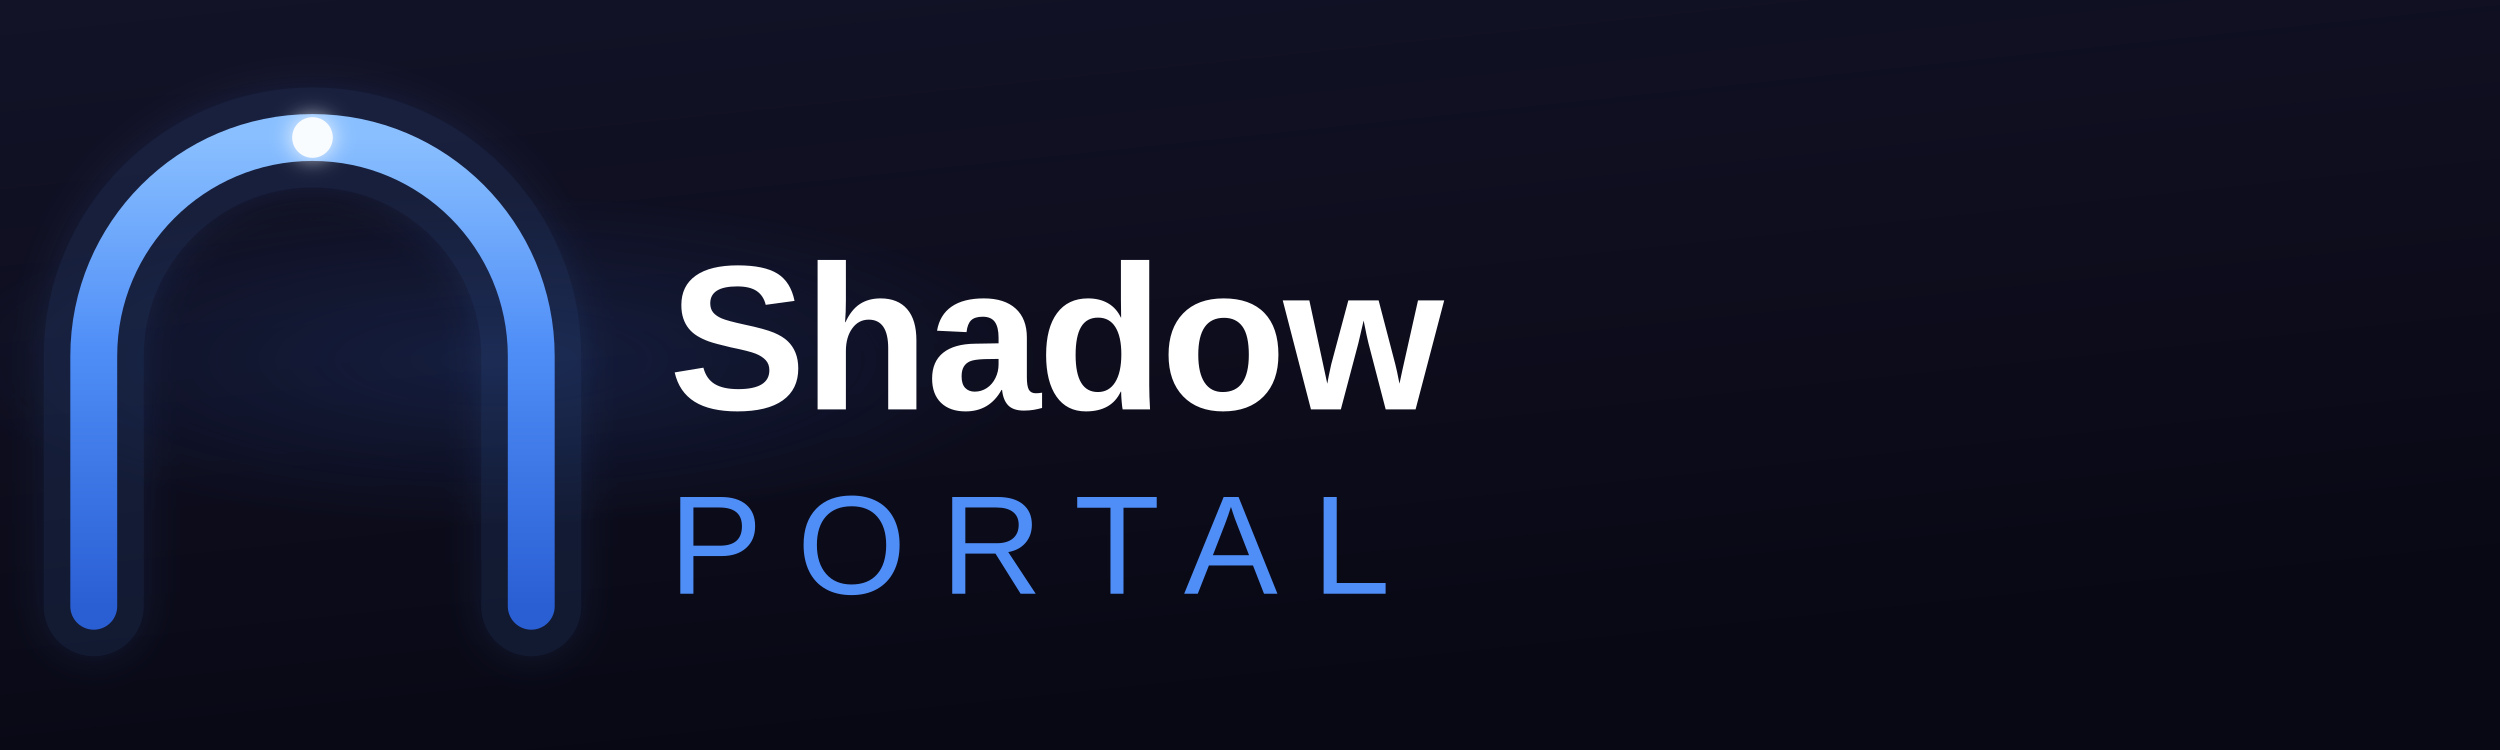
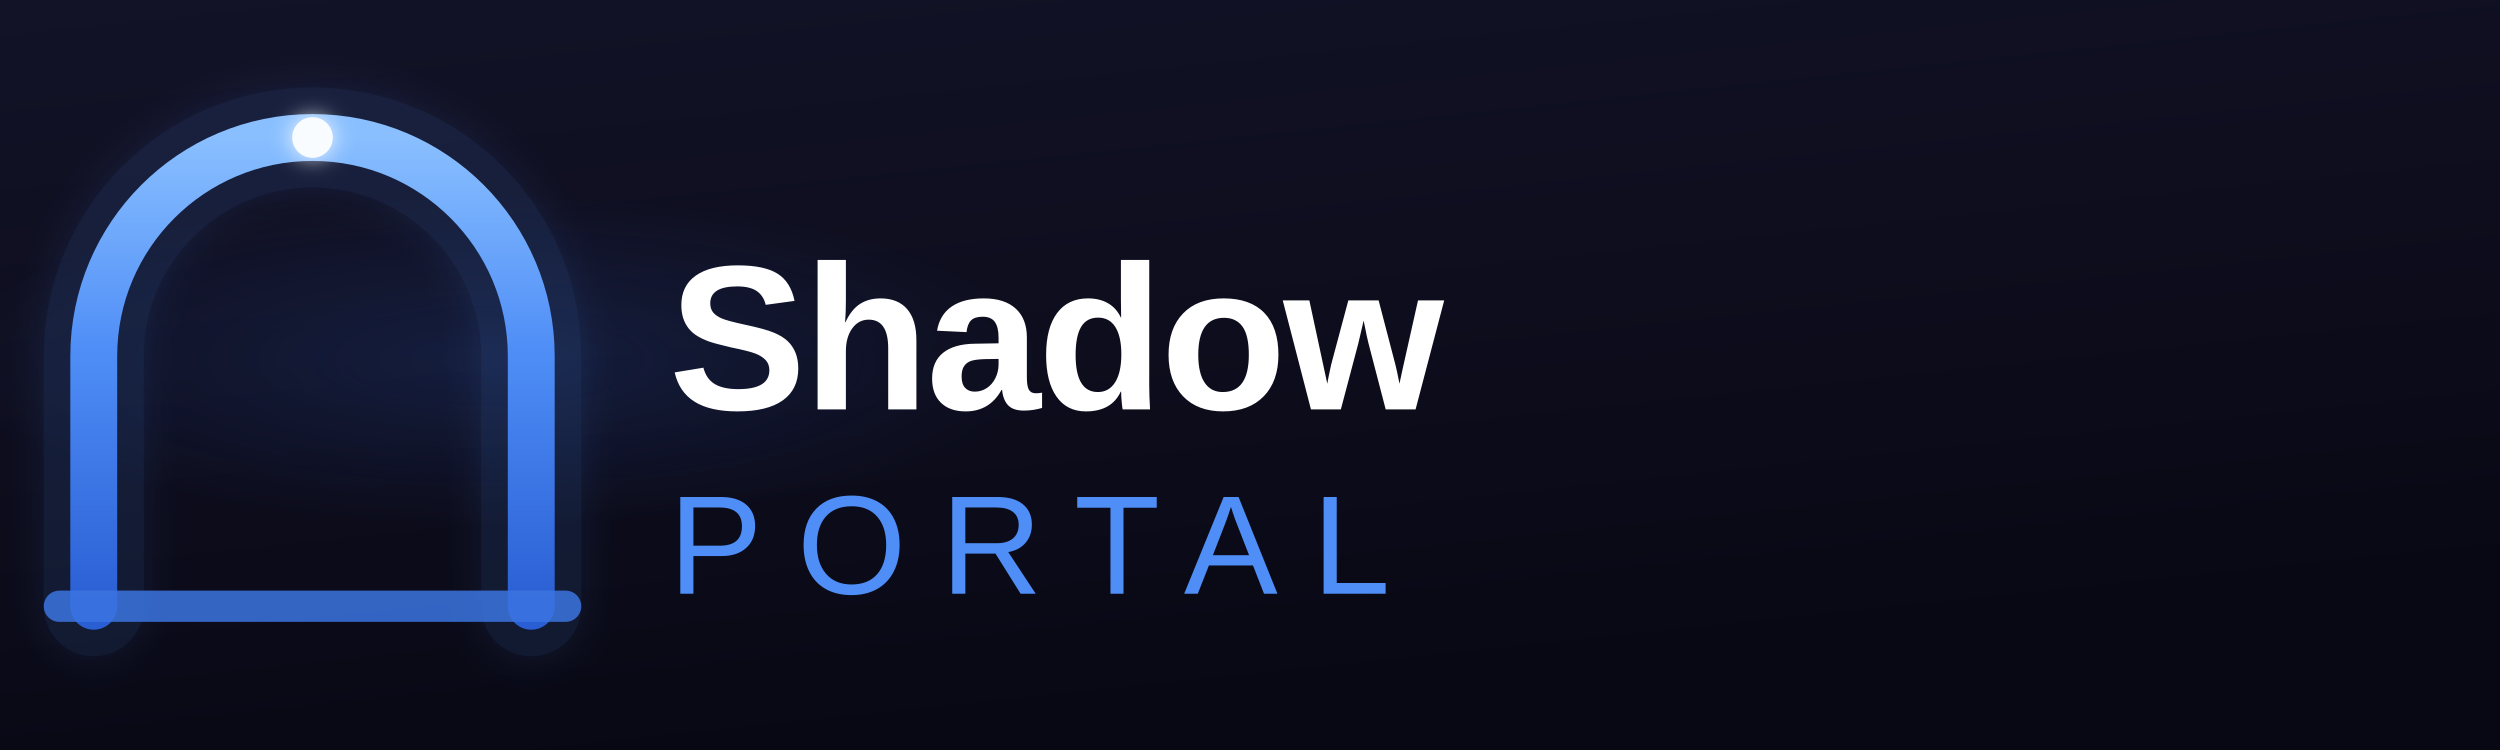
<svg xmlns="http://www.w3.org/2000/svg" viewBox="0 0 1600 480" width="1600" height="480">
  <defs>
    <linearGradient id="logoBg" x1="0" y1="0" x2="0.35" y2="1">
      <stop offset="0%" stop-color="#131328" />
      <stop offset="100%" stop-color="#080814" />
    </linearGradient>
    <linearGradient id="archGradL" x1="0" y1="1" x2="0" y2="0" gradientUnits="objectBoundingBox">
      <stop offset="0%" stop-color="#2A5FD4" />
      <stop offset="55%" stop-color="#4F8EF7" />
      <stop offset="100%" stop-color="#89BFFF" />
    </linearGradient>
    <filter id="archGlowL" x="-80%" y="-80%" width="260%" height="260%">
      <feGaussianBlur in="SourceGraphic" stdDeviation="12" result="blur" />
      <feMerge>
        <feMergeNode in="blur" />
        <feMergeNode in="SourceGraphic" />
      </feMerge>
    </filter>
    <filter id="dotGlowL" x="-200%" y="-200%" width="500%" height="500%">
      <feGaussianBlur in="SourceGraphic" stdDeviation="7" result="blur" />
      <feMerge>
        <feMergeNode in="blur" />
        <feMergeNode in="SourceGraphic" />
      </feMerge>
    </filter>
    <linearGradient id="sep" x1="0" y1="0" x2="0" y2="1">
      <stop offset="0%" stop-color="#4F8EF7" stop-opacity="0" />
      <stop offset="35%" stop-color="#4F8EF7" stop-opacity="0.5" />
      <stop offset="65%" stop-color="#4F8EF7" stop-opacity="0.5" />
      <stop offset="100%" stop-color="#4F8EF7" stop-opacity="0" />
    </linearGradient>
    <radialGradient id="iconBackdrop" cx="20%" cy="48%" r="22%">
      <stop offset="0%" stop-color="#3A72E8" stop-opacity="0.16" />
      <stop offset="100%" stop-color="#3A72E8" stop-opacity="0" />
    </radialGradient>
  </defs>
  <rect width="1600" height="480" fill="url(#logoBg)" />
  <rect width="1600" height="480" fill="url(#iconBackdrop)" />
  <path d="M 60 388 L 60 228 A 140 140 0 0 1 340 228 L 340 388" fill="none" stroke="#4F8EF7" stroke-width="64" stroke-linecap="round" opacity="0.12" filter="url(#archGlowL)" />
  <path d="M 60 388 L 60 228 A 140 140 0 0 1 340 228 L 340 388" fill="none" stroke="url(#archGradL)" stroke-width="30" stroke-linecap="round" />
-   <line x1="38" y1="388" x2="362" y2="388" stroke="url(#archGradL)" stroke-width="20" stroke-linecap="round" opacity="0.85" />
+   <line x1="38" y1="388" x2="362" y2="388" stroke="#3B74E0" stroke-width="20" stroke-linecap="round" opacity="0.85" />
  <circle cx="200" cy="88" r="13" fill="#FFFFFF" opacity="0.95" filter="url(#dotGlowL)" />
  <line x1="385" y1="0" x2="385" y2="480" stroke="url(#sep)" stroke-width="1.5" />
  <text x="428" y="262" font-family="Arial Black, Arial, sans-serif" font-weight="900" font-size="132" fill="#FFFFFF" letter-spacing="-2">Shadow</text>
  <text x="428" y="380" font-family="Arial, sans-serif" font-weight="300" font-size="90" fill="#4F8EF7" letter-spacing="22">PORTAL</text>
</svg>
